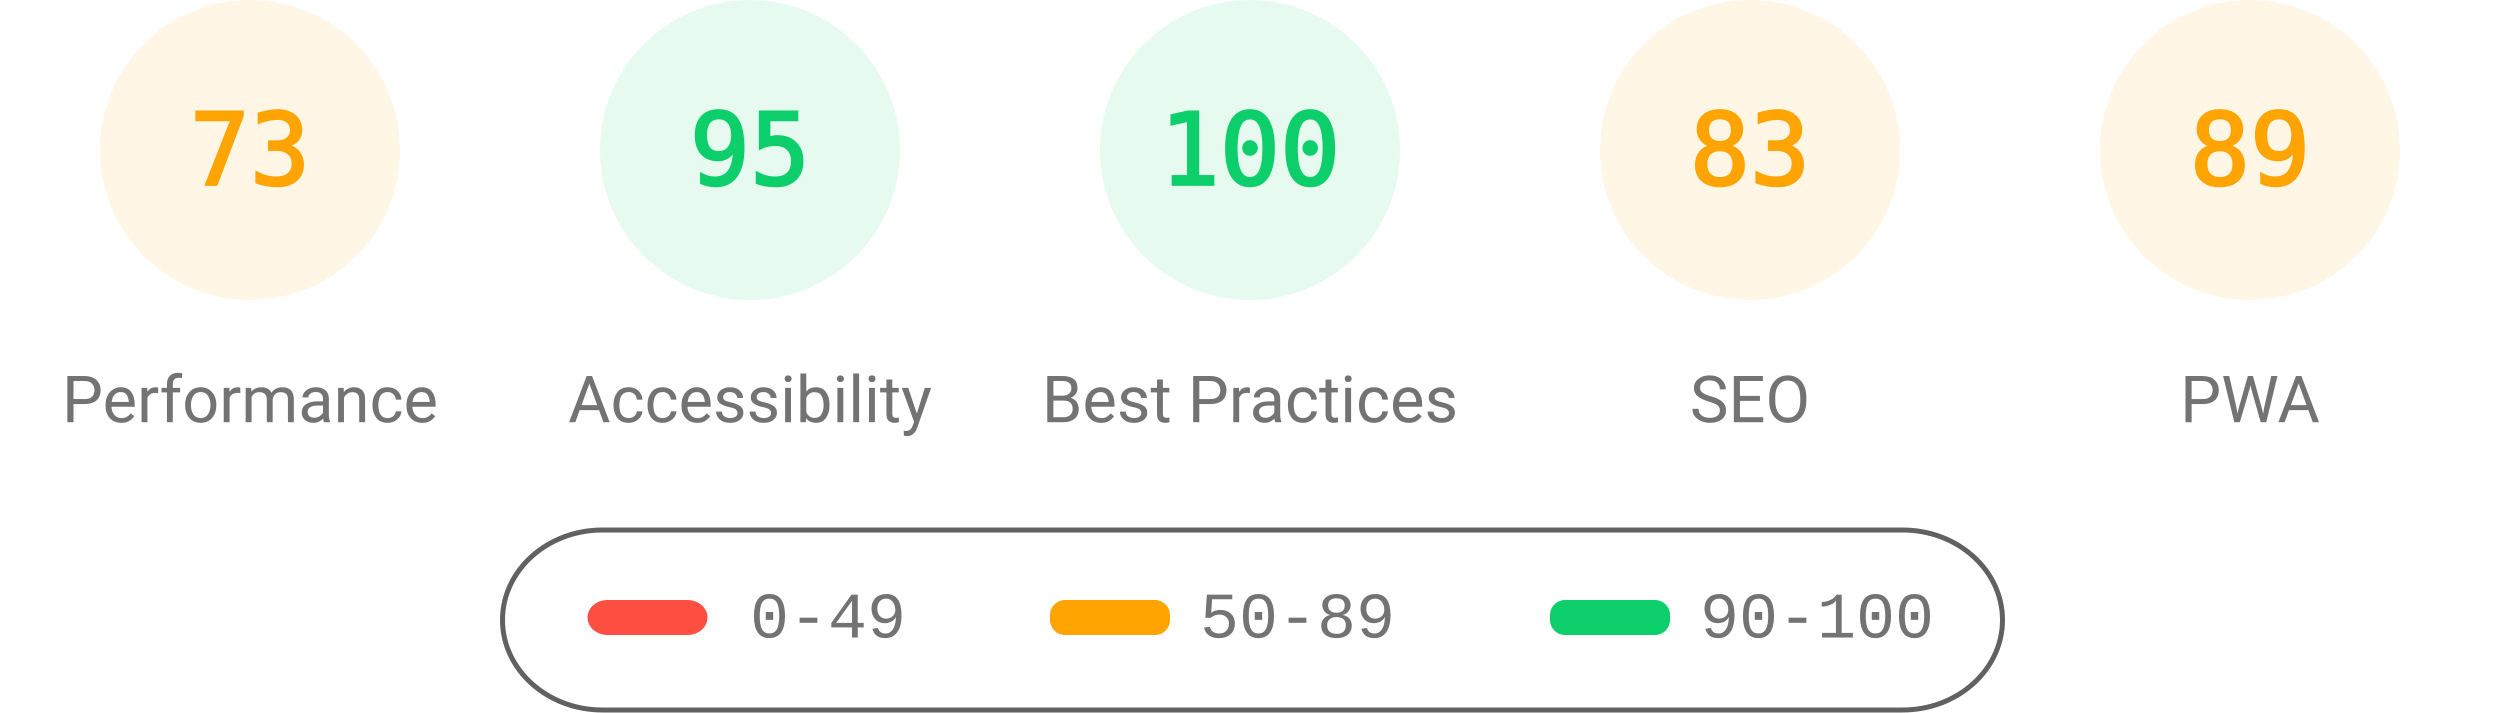
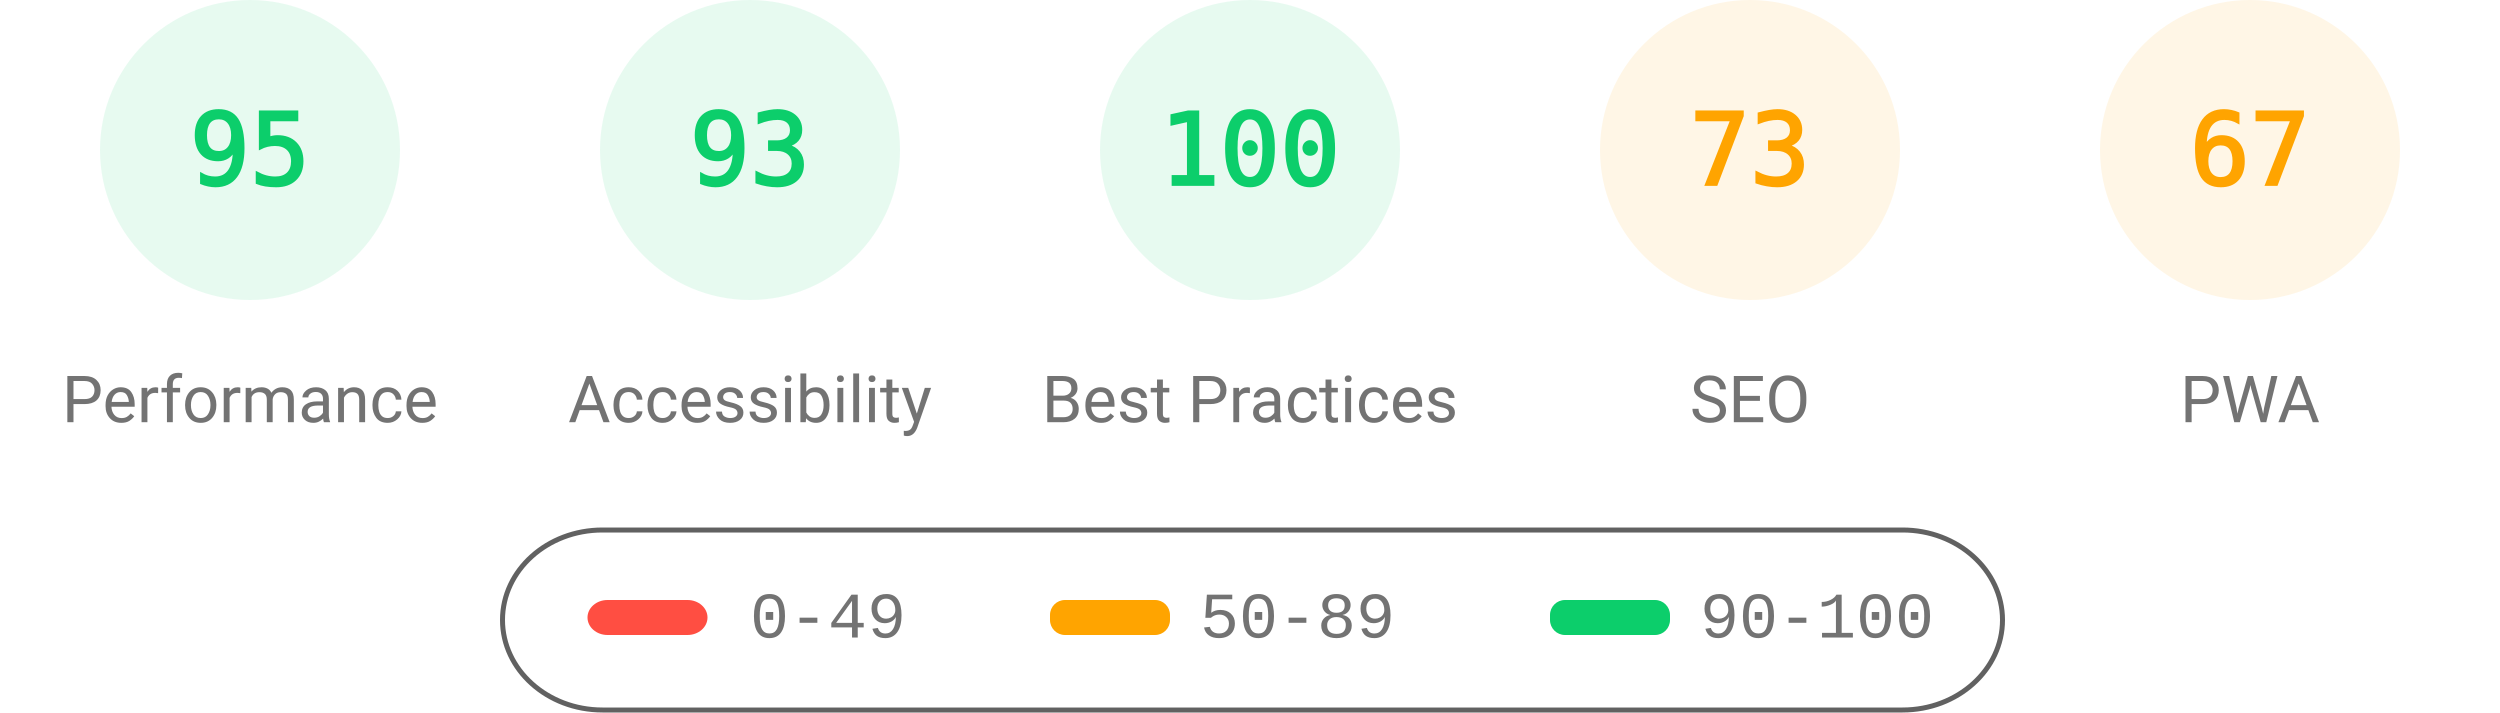
<svg xmlns="http://www.w3.org/2000/svg" fill="none" width="1000" height="285">
  <style>.gauge-base{opacity:.1}.gauge-arc{fill:none;animation-delay:250ms;stroke-linecap:round;transform:rotate(-90deg);transform-origin:100px 60px;animation:load-gauge 1s ease forwards}.guage-text{font-size:40px;font-family:monospace;text-align:center}.guage-red{color:#ff4e42;fill:#ff4e42;stroke:#ff4e42}.guage-orange{color:#ffa400;fill:#ffa400;stroke:#ffa400}.guage-green{color:#0cce6b;fill:#0cce6b;stroke:#0cce6b}.guage-undefined{color:#5c5c5c;fill:#5c5c5c;stroke:#5c5c5c}.guage-title{color:#737373;fill:#737373;stroke:none;font-size:26px;line-height:26px;font-family:Roboto,Halvetica,Arial,sans-serif}@keyframes load-gauge{from{stroke-dasharray:0 352.858}}</style>
-   <svg class="guage-div guage-perf guage-orange" viewBox="0 0 200 200" width="200" height="200">
+   <svg class="guage-div guage-perf guage-green" viewBox="0 0 200 200" width="200" height="200">
    <circle class="gauge-base" r="56" cx="100" cy="60" stroke-width="8" />
-     <circle class="gauge-arc guage-arc-1" r="56" cx="100" cy="60" stroke-width="8" style="stroke-dasharray:256.856,351.858" />
-     <text class="guage-text" x="100" y="60" alignment-baseline="central" dominant-baseline="central" text-anchor="middle">73</text>
+     <circle class="gauge-arc guage-arc-1" r="56" cx="100" cy="60" stroke-width="8" style="stroke-dasharray:334.265,351.858" />
+     <text class="guage-text" x="100" y="60" alignment-baseline="central" dominant-baseline="central" text-anchor="middle">95</text>
    <text class="guage-title" x="100" y="160" alignment-baseline="central" dominant-baseline="central" text-anchor="middle">Performance</text>
  </svg>
  <svg class="guage-div guage-acc guage-green" viewBox="0 0 200 200" width="200" height="200" x="200">
    <circle class="gauge-base" r="56" cx="100" cy="60" stroke-width="8" />
-     <circle class="gauge-arc guage-arc-2" r="56" cx="100" cy="60" stroke-width="8" style="stroke-dasharray:334.265,351.858" />
-     <text class="guage-text" x="100" y="60" alignment-baseline="central" dominant-baseline="central" text-anchor="middle">95</text>
+     <circle class="gauge-arc guage-arc-2" r="56" cx="100" cy="60" stroke-width="8" style="stroke-dasharray:327.228,351.858" />
+     <text class="guage-text" x="100" y="60" alignment-baseline="central" dominant-baseline="central" text-anchor="middle">93</text>
    <text class="guage-title" x="100" y="160" alignment-baseline="central" dominant-baseline="central" text-anchor="middle">Accessibility</text>
  </svg>
  <svg class="guage-div guage-best guage-green" viewBox="0 0 200 200" width="200" height="200" x="400">
    <circle class="gauge-base" r="56" cx="100" cy="60" stroke-width="8" />
    <circle class="gauge-arc guage-arc-3" r="56" cx="100" cy="60" stroke-width="8" style="stroke-dasharray:351.858,351.858" />
    <text class="guage-text" x="100" y="60" alignment-baseline="central" dominant-baseline="central" text-anchor="middle">100</text>
    <text class="guage-title" x="100" y="160" alignment-baseline="central" dominant-baseline="central" text-anchor="middle">Best Practices</text>
  </svg>
  <svg class="guage-div guage-seo guage-orange" viewBox="0 0 200 200" width="200" height="200" x="600">
    <circle class="gauge-base" r="56" cx="100" cy="60" stroke-width="8" />
-     <circle class="gauge-arc guage-arc-4" r="56" cx="100" cy="60" stroke-width="8" style="stroke-dasharray:292.042,351.858" />
-     <text class="guage-text" x="100" y="60" alignment-baseline="central" dominant-baseline="central" text-anchor="middle">83</text>
+     <circle class="gauge-arc guage-arc-4" r="56" cx="100" cy="60" stroke-width="8" style="stroke-dasharray:256.856,351.858" />
+     <text class="guage-text" x="100" y="60" alignment-baseline="central" dominant-baseline="central" text-anchor="middle">73</text>
    <text class="guage-title" x="100" y="160" alignment-baseline="central" dominant-baseline="central" text-anchor="middle">SEO</text>
  </svg>
  <svg class="guage-div guage-pwa guage-orange" viewBox="0 0 200 200" width="200" height="200" x="800">
    <circle class="gauge-base" r="56" cx="100" cy="60" stroke-width="8" />
-     <circle class="gauge-arc guage-arc-4" r="56" cx="100" cy="60" stroke-width="8" style="stroke-dasharray:313.154,351.858" />
-     <text class="guage-text" x="100" y="60" alignment-baseline="central" dominant-baseline="central" text-anchor="middle">89</text>
+     <circle class="gauge-arc guage-arc-4" r="56" cx="100" cy="60" stroke-width="8" style="stroke-dasharray:235.745,351.858" />
+     <text class="guage-text" x="100" y="60" alignment-baseline="central" dominant-baseline="central" text-anchor="middle">67</text>
    <text class="guage-title" x="100" y="160" alignment-baseline="central" dominant-baseline="central" text-anchor="middle">PWA</text>
  </svg>
  <svg width="604" height="76" x="200" y="210">
    <path fill="none" id="canvas_background" d="M-1-1h604v80H-1z" />
    <rect fill-opacity="0" stroke="#616161" stroke-width="2" rx="40" id="svg_2" height="72" width="600" y="2" x="1" fill="#000" />
    <rect stroke="#000" rx="8" id="svg_3" height="14" width="48" y="30" x="35" stroke-opacity="null" stroke-width="0" fill="#ff4e42" />
    <rect stroke="#000" rx="6" id="svg_4" height="14" width="48" y="30" x="220" stroke-opacity="null" stroke-width="0" fill="#ffa400" />
    <rect stroke="#000" rx="6" id="svg_5" height="14" width="48" y="30" x="420" stroke-opacity="null" stroke-width="0" fill="#0cce6b" />
    <text xml:space="preserve" text-anchor="start" font-family="'Courier New', Courier, monospace" font-size="26" id="svg_6" y="45" x="100" stroke-opacity="null" stroke-width="0" stroke="#000" fill="#737373">0-49</text>
    <text xml:space="preserve" text-anchor="start" font-family="'Courier New', Courier, monospace" font-size="26" id="svg_7" y="45" x="280" stroke-opacity="null" stroke-width="0" stroke="#000" fill="#737373">50-89</text>
    <text xml:space="preserve" text-anchor="start" font-family="'Courier New', Courier, monospace" font-size="26" id="svg_8" y="45" x="480" stroke-opacity="null" stroke-width="0" stroke="#000" fill="#737373">90-100</text>
  </svg>
</svg>
